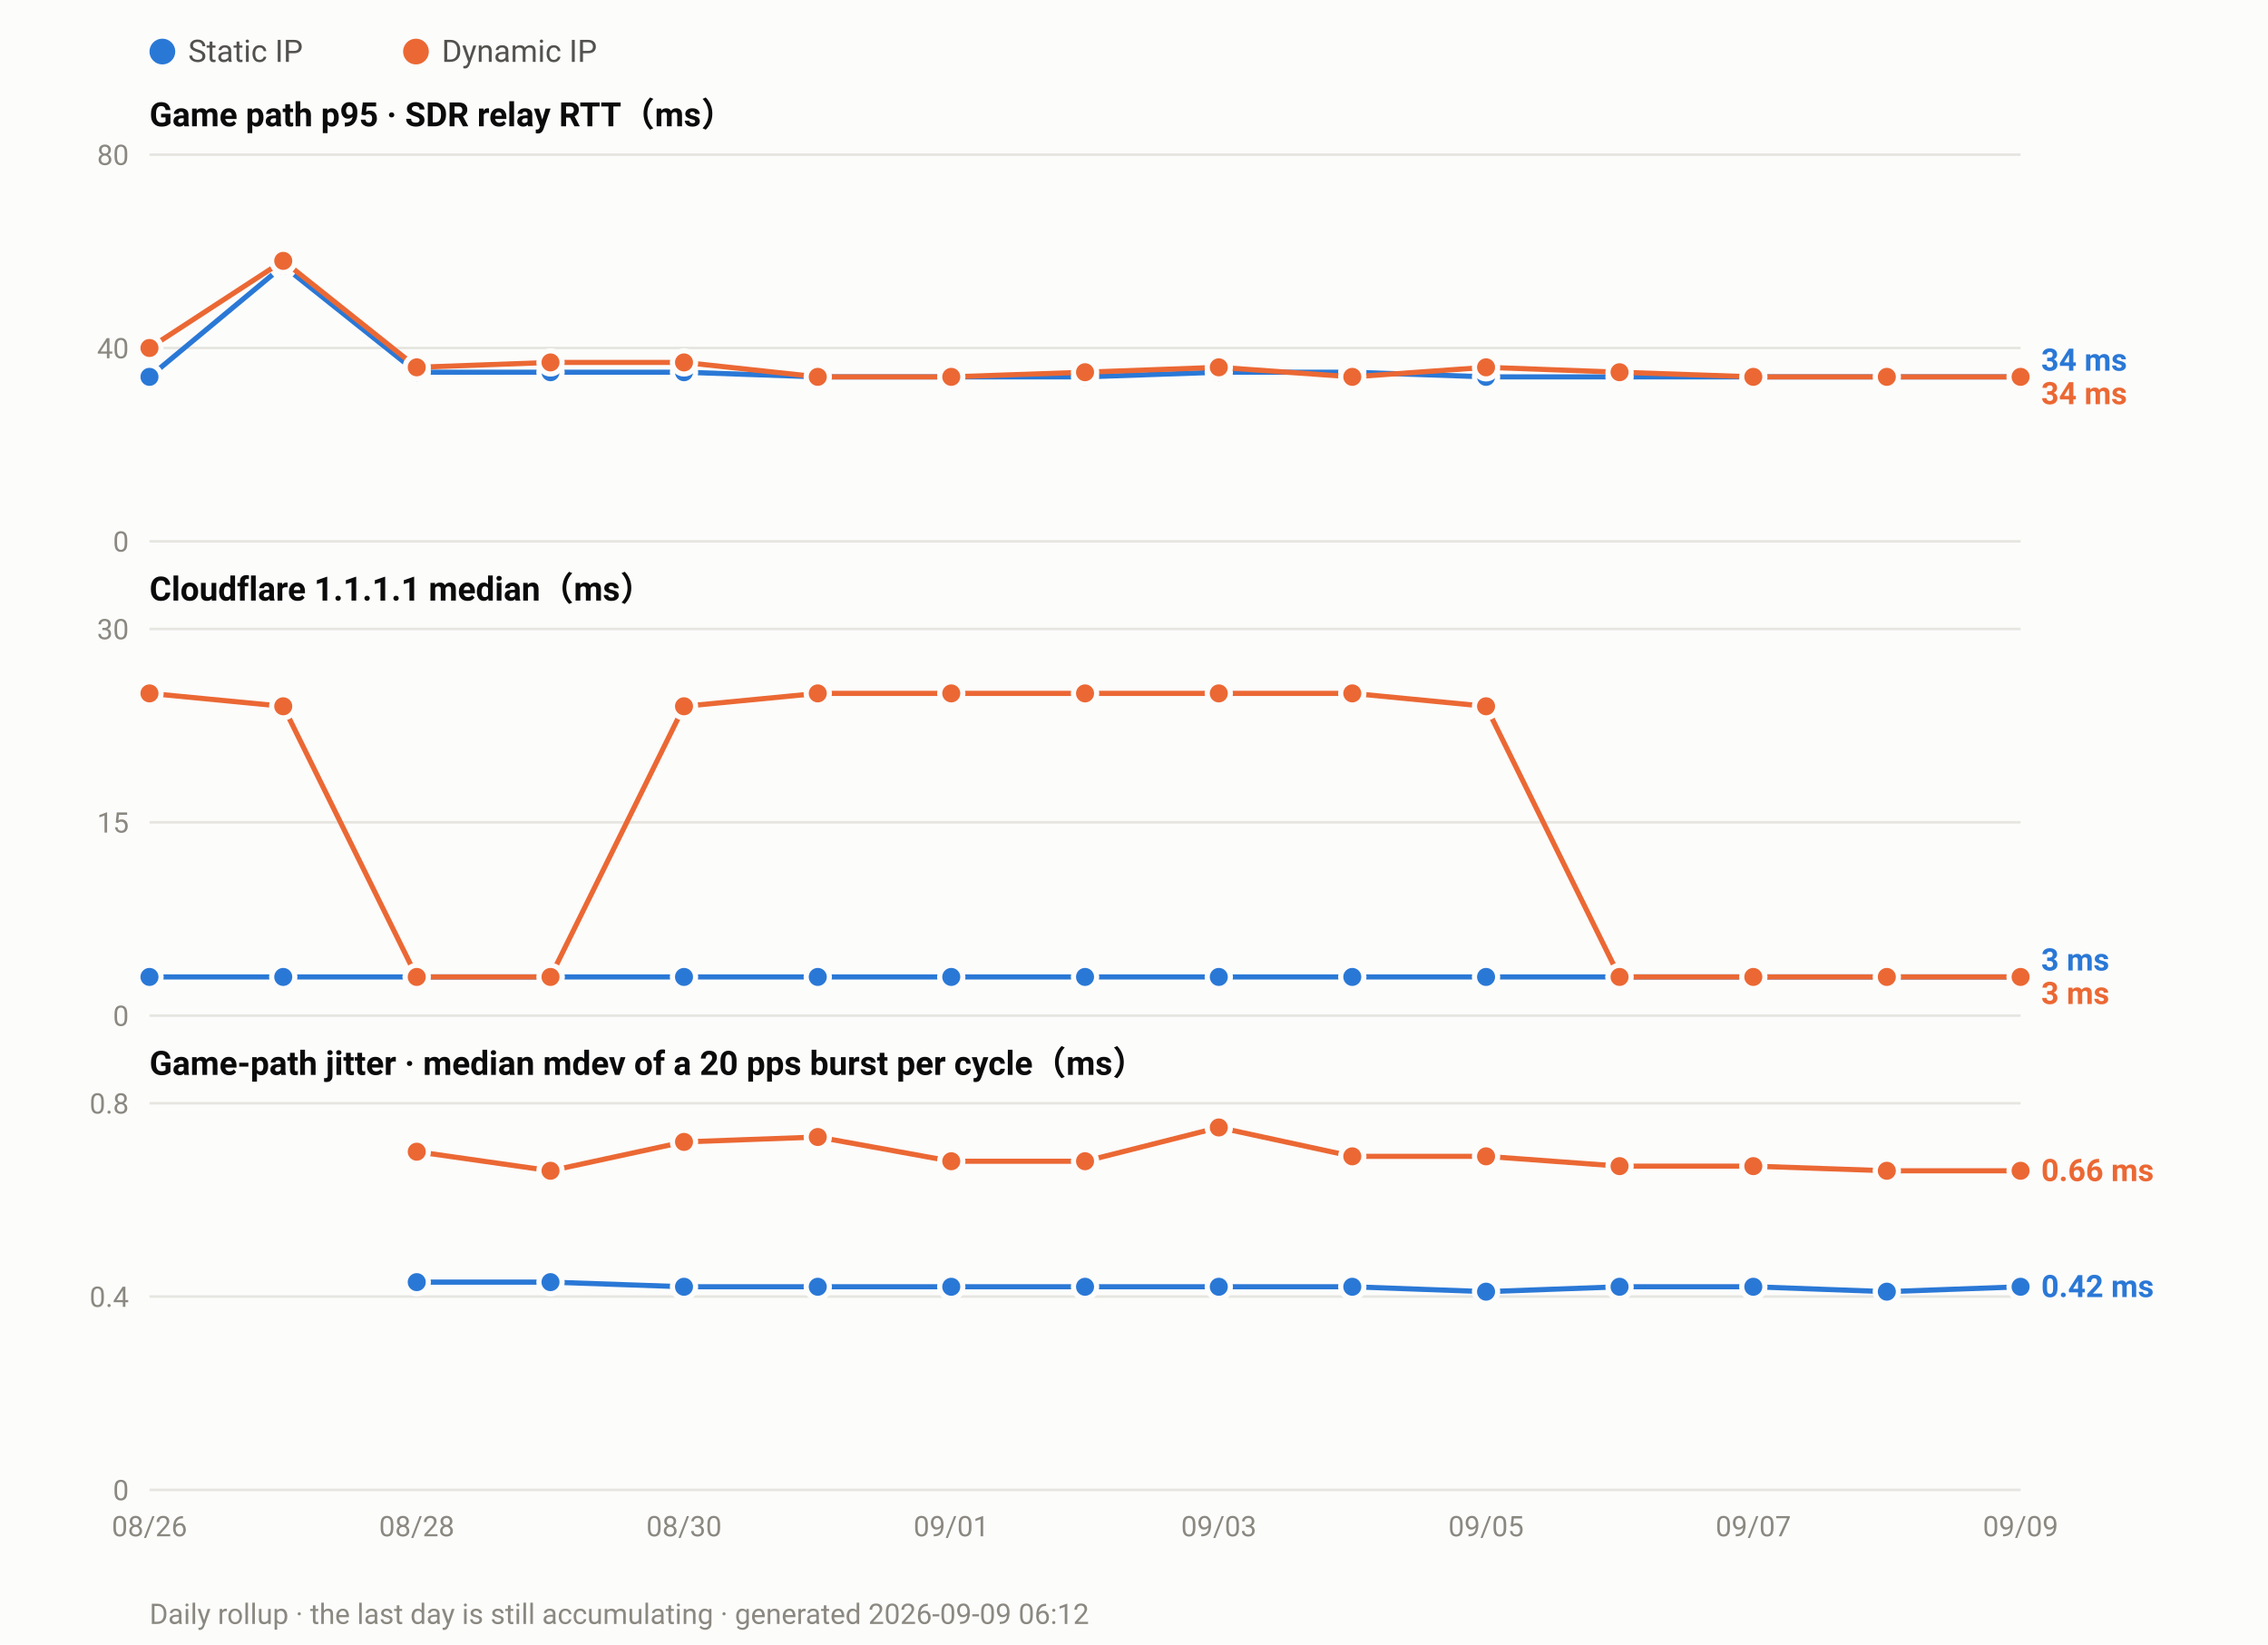
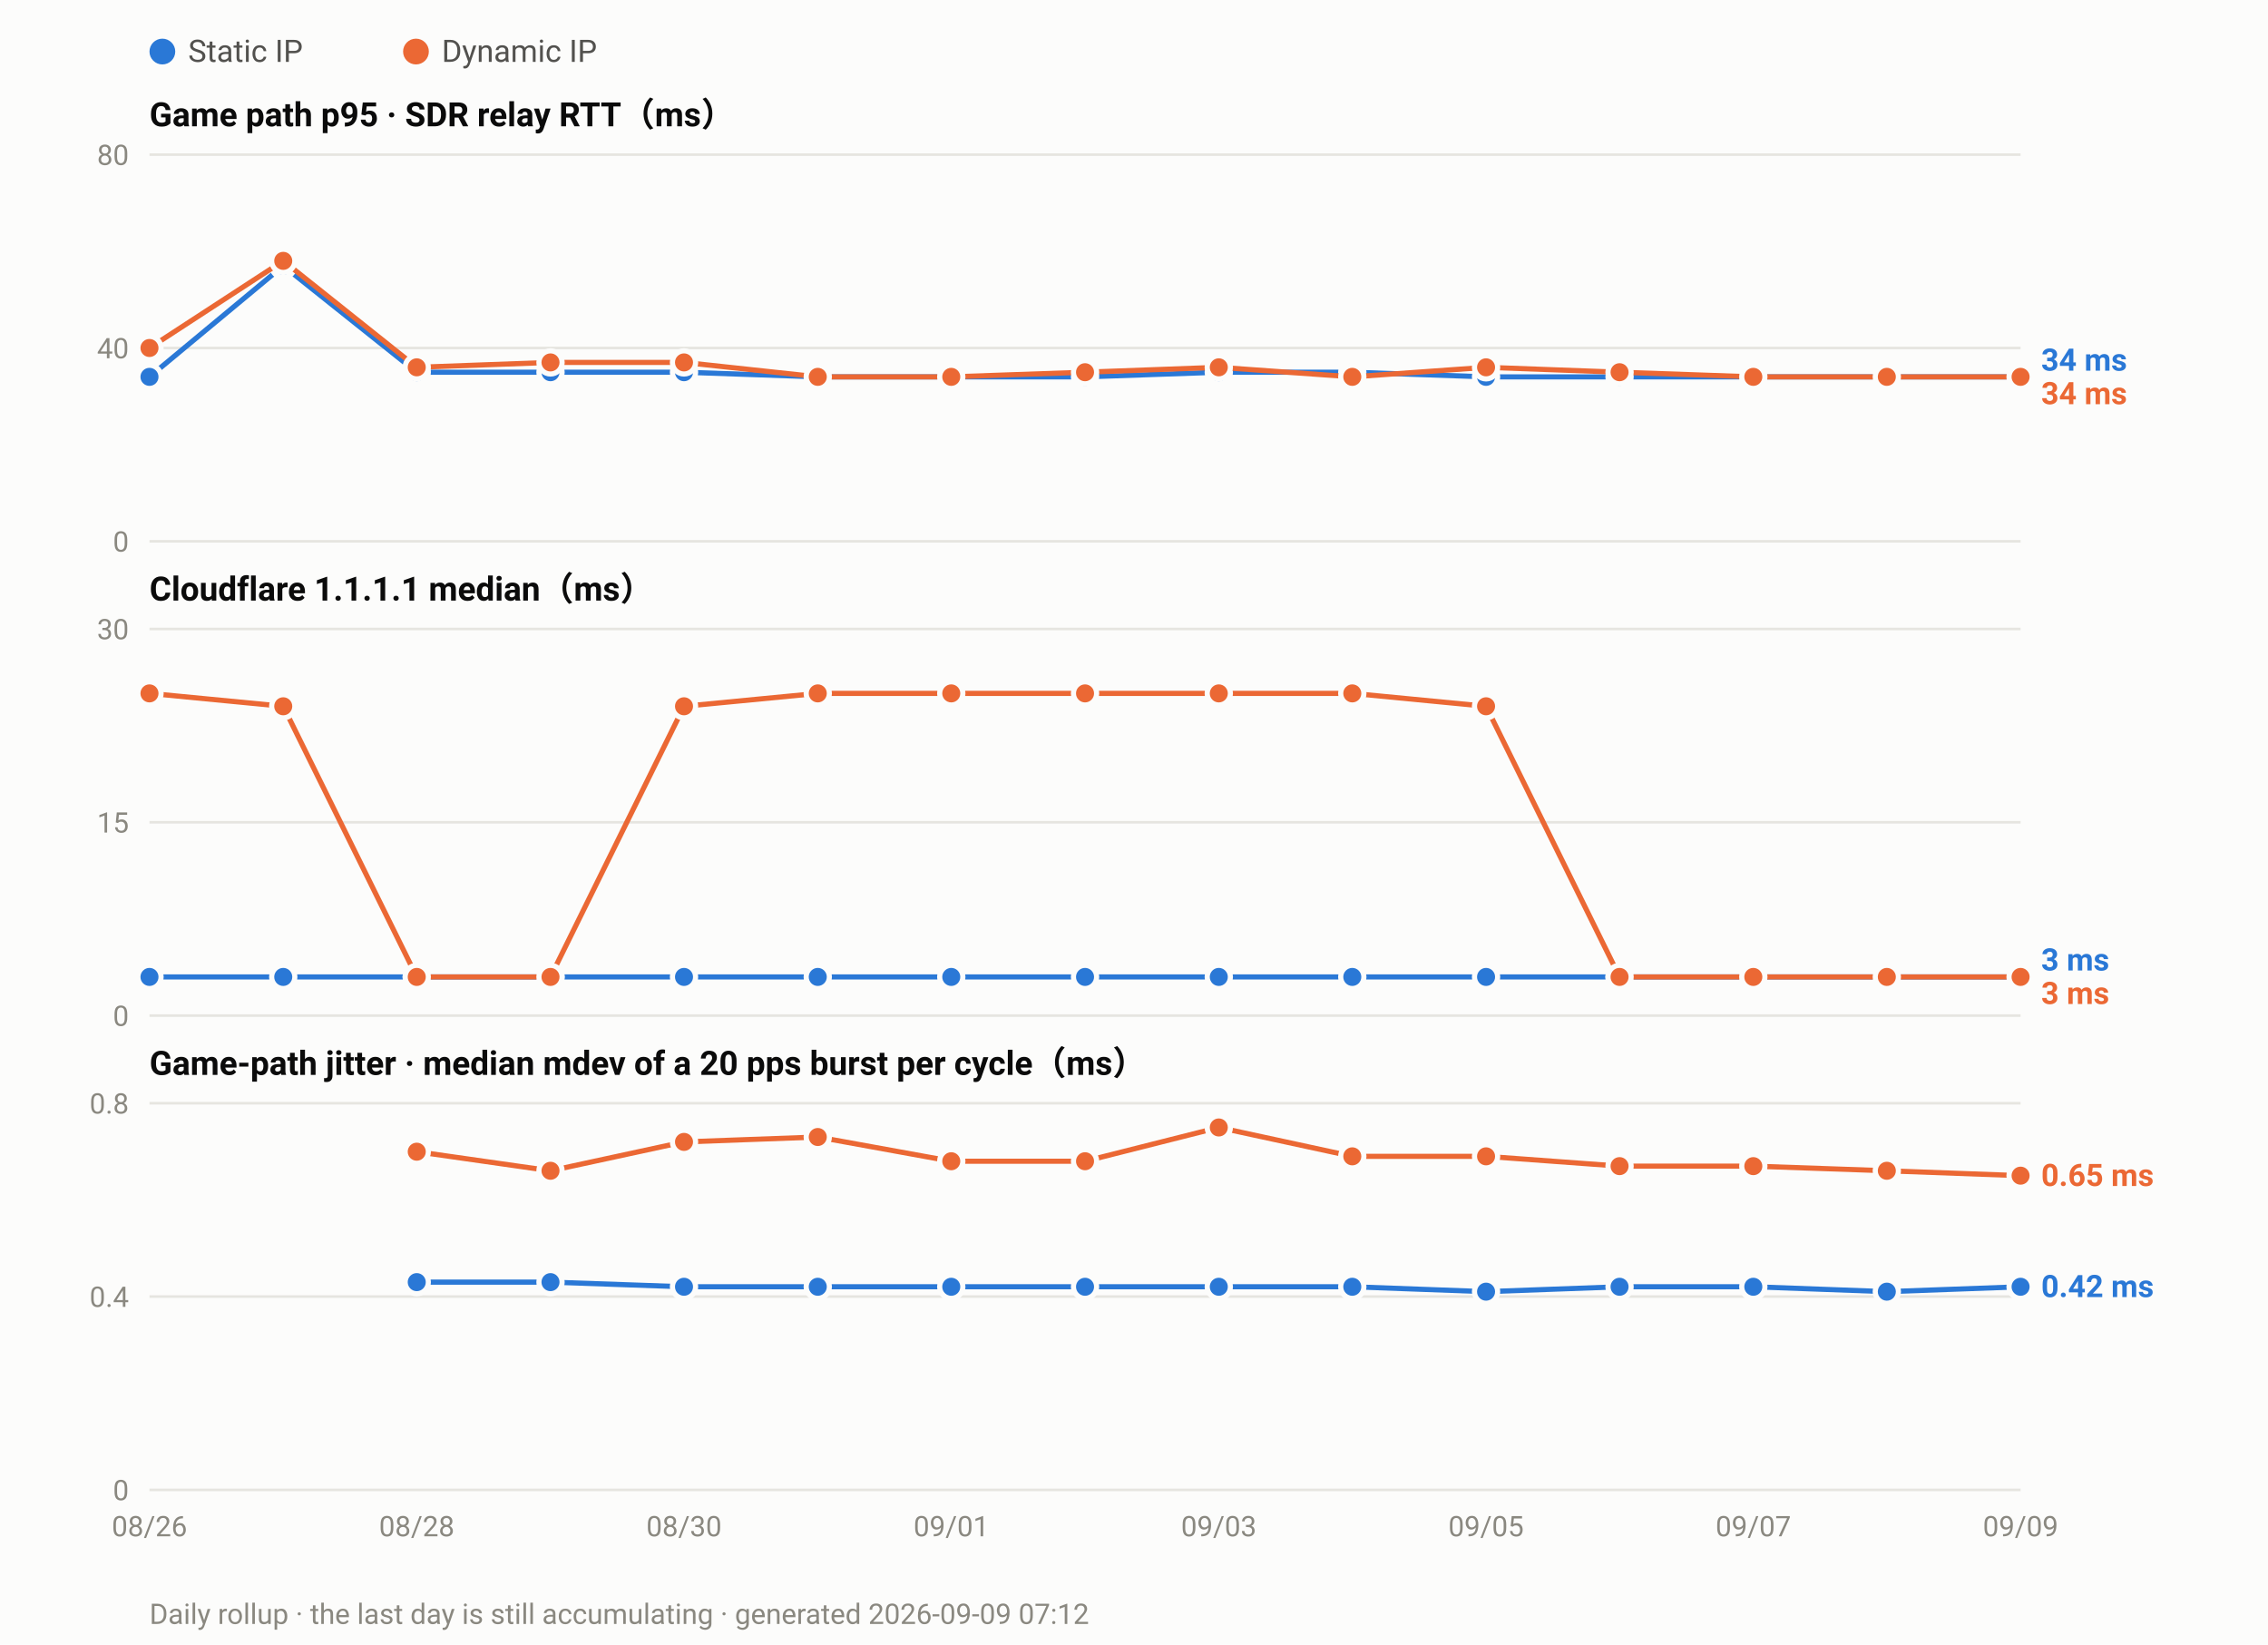
<svg xmlns="http://www.w3.org/2000/svg" width="880" height="638" viewBox="0 0 880 638" font-family="ui-sans-serif,-apple-system,Segoe UI,Roboto,Helvetica,Arial,sans-serif">
  <rect width="880" height="638" fill="#fcfcfb" />
  <circle cx="63.0" cy="20" r="5" fill="#2a78d6" />
  <text x="73.0" y="24" font-size="12" fill="#52514e">Static IP</text>
  <circle cx="161.4" cy="20" r="5" fill="#eb6834" />
  <text x="171.4" y="24" font-size="12" fill="#52514e">Dynamic IP</text>
  <text x="58" y="49.0" font-size="13" font-weight="600" fill="#0b0b0b">Game path p95 · SDR relay RTT（ms）</text>
  <line x1="58" y1="210.0" x2="784.0" y2="210.0" stroke="#e6e5e0" stroke-width="1" />
  <text x="50" y="214.0" font-size="11" text-anchor="end" fill="#8a8880">0</text>
  <line x1="58" y1="135.0" x2="784.0" y2="135.0" stroke="#e6e5e0" stroke-width="1" />
  <text x="50" y="139.0" font-size="11" text-anchor="end" fill="#8a8880">40</text>
  <line x1="58" y1="60.0" x2="784.0" y2="60.0" stroke="#e6e5e0" stroke-width="1" />
  <text x="50" y="64.0" font-size="11" text-anchor="end" fill="#8a8880">80</text>
  <polyline fill="none" stroke="#2a78d6" stroke-width="2" stroke-linejoin="round" points="58.0,146.2 109.9,103.1 161.7,144.4 213.6,144.4 265.4,144.4 317.3,146.2 369.1,146.2 421.0,146.2 472.9,144.4 524.7,144.4 576.6,146.2 628.4,146.2 680.3,146.2 732.1,146.2 784.0,146.2" />
  <circle cx="58.0" cy="146.2" r="4.5" fill="#2a78d6" stroke="#fcfcfb" stroke-width="2" />
  <circle cx="109.9" cy="103.1" r="4.5" fill="#2a78d6" stroke="#fcfcfb" stroke-width="2" />
  <circle cx="161.7" cy="144.4" r="4.5" fill="#2a78d6" stroke="#fcfcfb" stroke-width="2" />
  <circle cx="213.6" cy="144.4" r="4.5" fill="#2a78d6" stroke="#fcfcfb" stroke-width="2" />
  <circle cx="265.4" cy="144.4" r="4.5" fill="#2a78d6" stroke="#fcfcfb" stroke-width="2" />
  <circle cx="317.3" cy="146.2" r="4.5" fill="#2a78d6" stroke="#fcfcfb" stroke-width="2" />
  <circle cx="369.1" cy="146.2" r="4.5" fill="#2a78d6" stroke="#fcfcfb" stroke-width="2" />
  <circle cx="421.0" cy="146.2" r="4.5" fill="#2a78d6" stroke="#fcfcfb" stroke-width="2" />
  <circle cx="472.9" cy="144.4" r="4.5" fill="#2a78d6" stroke="#fcfcfb" stroke-width="2" />
  <circle cx="524.7" cy="144.4" r="4.5" fill="#2a78d6" stroke="#fcfcfb" stroke-width="2" />
  <circle cx="576.6" cy="146.2" r="4.5" fill="#2a78d6" stroke="#fcfcfb" stroke-width="2" />
  <circle cx="628.4" cy="146.2" r="4.5" fill="#2a78d6" stroke="#fcfcfb" stroke-width="2" />
  <circle cx="680.3" cy="146.2" r="4.5" fill="#2a78d6" stroke="#fcfcfb" stroke-width="2" />
  <circle cx="732.1" cy="146.2" r="4.5" fill="#2a78d6" stroke="#fcfcfb" stroke-width="2" />
  <circle cx="784.0" cy="146.2" r="4.5" fill="#2a78d6" stroke="#fcfcfb" stroke-width="2" />
  <polyline fill="none" stroke="#eb6834" stroke-width="2" stroke-linejoin="round" points="58.0,135.0 109.9,101.2 161.7,142.5 213.6,140.6 265.4,140.6 317.3,146.2 369.1,146.2 421.0,144.4 472.9,142.5 524.7,146.2 576.6,142.5 628.4,144.4 680.3,146.2 732.1,146.2 784.0,146.2" />
  <circle cx="58.0" cy="135.0" r="4.5" fill="#eb6834" stroke="#fcfcfb" stroke-width="2" />
  <circle cx="109.9" cy="101.2" r="4.5" fill="#eb6834" stroke="#fcfcfb" stroke-width="2" />
  <circle cx="161.7" cy="142.5" r="4.5" fill="#eb6834" stroke="#fcfcfb" stroke-width="2" />
  <circle cx="213.6" cy="140.6" r="4.5" fill="#eb6834" stroke="#fcfcfb" stroke-width="2" />
  <circle cx="265.4" cy="140.6" r="4.5" fill="#eb6834" stroke="#fcfcfb" stroke-width="2" />
  <circle cx="317.3" cy="146.2" r="4.5" fill="#eb6834" stroke="#fcfcfb" stroke-width="2" />
  <circle cx="369.1" cy="146.2" r="4.5" fill="#eb6834" stroke="#fcfcfb" stroke-width="2" />
  <circle cx="421.0" cy="144.4" r="4.5" fill="#eb6834" stroke="#fcfcfb" stroke-width="2" />
  <circle cx="472.9" cy="142.5" r="4.5" fill="#eb6834" stroke="#fcfcfb" stroke-width="2" />
  <circle cx="524.7" cy="146.2" r="4.5" fill="#eb6834" stroke="#fcfcfb" stroke-width="2" />
  <circle cx="576.6" cy="142.5" r="4.5" fill="#eb6834" stroke="#fcfcfb" stroke-width="2" />
  <circle cx="628.4" cy="144.4" r="4.5" fill="#eb6834" stroke="#fcfcfb" stroke-width="2" />
  <circle cx="680.3" cy="146.2" r="4.5" fill="#eb6834" stroke="#fcfcfb" stroke-width="2" />
  <circle cx="732.1" cy="146.2" r="4.5" fill="#eb6834" stroke="#fcfcfb" stroke-width="2" />
  <circle cx="784.0" cy="146.2" r="4.5" fill="#eb6834" stroke="#fcfcfb" stroke-width="2" />
  <text x="792.0" y="143.8" font-size="12" font-weight="600" fill="#2a78d6">34 ms</text>
  <text x="792.0" y="156.8" font-size="12" font-weight="600" fill="#eb6834">34 ms</text>
  <text x="58" y="233.0" font-size="13" font-weight="600" fill="#0b0b0b">Cloudflare 1.1.1.1 median（ms）</text>
  <line x1="58" y1="394.0" x2="784.0" y2="394.0" stroke="#e6e5e0" stroke-width="1" />
  <text x="50" y="398.0" font-size="11" text-anchor="end" fill="#8a8880">0</text>
  <line x1="58" y1="319.0" x2="784.0" y2="319.0" stroke="#e6e5e0" stroke-width="1" />
  <text x="50" y="323.0" font-size="11" text-anchor="end" fill="#8a8880">15</text>
  <line x1="58" y1="244.0" x2="784.0" y2="244.0" stroke="#e6e5e0" stroke-width="1" />
  <text x="50" y="248.0" font-size="11" text-anchor="end" fill="#8a8880">30</text>
  <polyline fill="none" stroke="#2a78d6" stroke-width="2" stroke-linejoin="round" points="58.0,379.0 109.9,379.0 161.7,379.0 213.6,379.0 265.4,379.0 317.3,379.0 369.1,379.0 421.0,379.0 472.9,379.0 524.7,379.0 576.6,379.0 628.4,379.0 680.3,379.0 732.1,379.0 784.0,379.0" />
  <circle cx="58.0" cy="379.0" r="4.5" fill="#2a78d6" stroke="#fcfcfb" stroke-width="2" />
  <circle cx="109.9" cy="379.0" r="4.5" fill="#2a78d6" stroke="#fcfcfb" stroke-width="2" />
  <circle cx="161.7" cy="379.0" r="4.5" fill="#2a78d6" stroke="#fcfcfb" stroke-width="2" />
  <circle cx="213.6" cy="379.0" r="4.5" fill="#2a78d6" stroke="#fcfcfb" stroke-width="2" />
  <circle cx="265.4" cy="379.0" r="4.5" fill="#2a78d6" stroke="#fcfcfb" stroke-width="2" />
  <circle cx="317.3" cy="379.0" r="4.5" fill="#2a78d6" stroke="#fcfcfb" stroke-width="2" />
  <circle cx="369.1" cy="379.0" r="4.5" fill="#2a78d6" stroke="#fcfcfb" stroke-width="2" />
  <circle cx="421.0" cy="379.0" r="4.5" fill="#2a78d6" stroke="#fcfcfb" stroke-width="2" />
  <circle cx="472.9" cy="379.0" r="4.5" fill="#2a78d6" stroke="#fcfcfb" stroke-width="2" />
  <circle cx="524.7" cy="379.0" r="4.5" fill="#2a78d6" stroke="#fcfcfb" stroke-width="2" />
  <circle cx="576.6" cy="379.0" r="4.5" fill="#2a78d6" stroke="#fcfcfb" stroke-width="2" />
  <circle cx="628.4" cy="379.0" r="4.5" fill="#2a78d6" stroke="#fcfcfb" stroke-width="2" />
  <circle cx="680.3" cy="379.0" r="4.5" fill="#2a78d6" stroke="#fcfcfb" stroke-width="2" />
  <circle cx="732.1" cy="379.0" r="4.5" fill="#2a78d6" stroke="#fcfcfb" stroke-width="2" />
  <circle cx="784.0" cy="379.0" r="4.5" fill="#2a78d6" stroke="#fcfcfb" stroke-width="2" />
  <polyline fill="none" stroke="#eb6834" stroke-width="2" stroke-linejoin="round" points="58.0,269.0 109.9,274.0 161.7,379.0 213.6,379.0 265.4,274.0 317.3,269.0 369.1,269.0 421.0,269.0 472.9,269.0 524.7,269.0 576.6,274.0 628.4,379.0 680.3,379.0 732.1,379.0 784.0,379.0" />
  <circle cx="58.0" cy="269.0" r="4.5" fill="#eb6834" stroke="#fcfcfb" stroke-width="2" />
  <circle cx="109.9" cy="274.0" r="4.5" fill="#eb6834" stroke="#fcfcfb" stroke-width="2" />
  <circle cx="161.7" cy="379.0" r="4.5" fill="#eb6834" stroke="#fcfcfb" stroke-width="2" />
  <circle cx="213.6" cy="379.0" r="4.5" fill="#eb6834" stroke="#fcfcfb" stroke-width="2" />
  <circle cx="265.4" cy="274.0" r="4.5" fill="#eb6834" stroke="#fcfcfb" stroke-width="2" />
  <circle cx="317.3" cy="269.0" r="4.5" fill="#eb6834" stroke="#fcfcfb" stroke-width="2" />
  <circle cx="369.1" cy="269.0" r="4.5" fill="#eb6834" stroke="#fcfcfb" stroke-width="2" />
  <circle cx="421.0" cy="269.0" r="4.5" fill="#eb6834" stroke="#fcfcfb" stroke-width="2" />
  <circle cx="472.9" cy="269.0" r="4.5" fill="#eb6834" stroke="#fcfcfb" stroke-width="2" />
  <circle cx="524.7" cy="269.0" r="4.5" fill="#eb6834" stroke="#fcfcfb" stroke-width="2" />
  <circle cx="576.6" cy="274.0" r="4.5" fill="#eb6834" stroke="#fcfcfb" stroke-width="2" />
  <circle cx="628.4" cy="379.0" r="4.5" fill="#eb6834" stroke="#fcfcfb" stroke-width="2" />
  <circle cx="680.3" cy="379.0" r="4.5" fill="#eb6834" stroke="#fcfcfb" stroke-width="2" />
  <circle cx="732.1" cy="379.0" r="4.5" fill="#eb6834" stroke="#fcfcfb" stroke-width="2" />
  <circle cx="784.0" cy="379.0" r="4.5" fill="#eb6834" stroke="#fcfcfb" stroke-width="2" />
  <text x="792.0" y="376.5" font-size="12" font-weight="600" fill="#2a78d6">3 ms</text>
  <text x="792.0" y="389.5" font-size="12" font-weight="600" fill="#eb6834">3 ms</text>
  <text x="58" y="417.0" font-size="13" font-weight="600" fill="#0b0b0b">Game-path jitter · median mdev of a 20 pps burst per cycle（ms）</text>
  <line x1="58" y1="578.0" x2="784.0" y2="578.0" stroke="#e6e5e0" stroke-width="1" />
  <text x="50" y="582.0" font-size="11" text-anchor="end" fill="#8a8880">0</text>
  <line x1="58" y1="503.0" x2="784.0" y2="503.0" stroke="#e6e5e0" stroke-width="1" />
  <text x="50" y="507.0" font-size="11" text-anchor="end" fill="#8a8880">0.4</text>
  <line x1="58" y1="428.0" x2="784.0" y2="428.0" stroke="#e6e5e0" stroke-width="1" />
  <text x="50" y="432.0" font-size="11" text-anchor="end" fill="#8a8880">0.8</text>
  <polyline fill="none" stroke="#2a78d6" stroke-width="2" stroke-linejoin="round" points="161.7,497.4 213.6,497.4 265.4,499.2 317.3,499.2 369.1,499.2 421.0,499.2 472.9,499.2 524.7,499.2 576.6,501.1 628.4,499.2 680.3,499.2 732.1,501.1 784.0,499.2" />
  <circle cx="161.7" cy="497.4" r="4.5" fill="#2a78d6" stroke="#fcfcfb" stroke-width="2" />
  <circle cx="213.6" cy="497.4" r="4.5" fill="#2a78d6" stroke="#fcfcfb" stroke-width="2" />
  <circle cx="265.4" cy="499.2" r="4.5" fill="#2a78d6" stroke="#fcfcfb" stroke-width="2" />
  <circle cx="317.3" cy="499.2" r="4.5" fill="#2a78d6" stroke="#fcfcfb" stroke-width="2" />
  <circle cx="369.1" cy="499.2" r="4.5" fill="#2a78d6" stroke="#fcfcfb" stroke-width="2" />
  <circle cx="421.0" cy="499.2" r="4.5" fill="#2a78d6" stroke="#fcfcfb" stroke-width="2" />
  <circle cx="472.9" cy="499.2" r="4.5" fill="#2a78d6" stroke="#fcfcfb" stroke-width="2" />
  <circle cx="524.7" cy="499.2" r="4.5" fill="#2a78d6" stroke="#fcfcfb" stroke-width="2" />
  <circle cx="576.6" cy="501.1" r="4.5" fill="#2a78d6" stroke="#fcfcfb" stroke-width="2" />
  <circle cx="628.4" cy="499.2" r="4.5" fill="#2a78d6" stroke="#fcfcfb" stroke-width="2" />
  <circle cx="680.3" cy="499.2" r="4.5" fill="#2a78d6" stroke="#fcfcfb" stroke-width="2" />
  <circle cx="732.1" cy="501.1" r="4.5" fill="#2a78d6" stroke="#fcfcfb" stroke-width="2" />
  <circle cx="784.0" cy="499.2" r="4.5" fill="#2a78d6" stroke="#fcfcfb" stroke-width="2" />
-   <polyline fill="none" stroke="#eb6834" stroke-width="2" stroke-linejoin="round" points="161.7,446.8 213.6,454.2 265.4,443.0 317.3,441.1 369.1,450.5 421.0,450.5 472.9,437.4 524.7,448.6 576.6,448.6 628.4,452.4 680.3,452.4 732.1,454.2 784.0,454.2" />
+   <polyline fill="none" stroke="#eb6834" stroke-width="2" stroke-linejoin="round" points="161.7,446.8 213.6,454.2 265.4,443.0 317.3,441.1 369.1,450.5 421.0,450.5 472.9,437.4 524.7,448.6 576.6,448.6 628.4,452.4 680.3,452.4 732.1,454.2 784.0,456.1" />
  <circle cx="161.7" cy="446.8" r="4.5" fill="#eb6834" stroke="#fcfcfb" stroke-width="2" />
  <circle cx="213.6" cy="454.2" r="4.5" fill="#eb6834" stroke="#fcfcfb" stroke-width="2" />
  <circle cx="265.4" cy="443.0" r="4.5" fill="#eb6834" stroke="#fcfcfb" stroke-width="2" />
  <circle cx="317.3" cy="441.1" r="4.5" fill="#eb6834" stroke="#fcfcfb" stroke-width="2" />
  <circle cx="369.1" cy="450.5" r="4.5" fill="#eb6834" stroke="#fcfcfb" stroke-width="2" />
  <circle cx="421.0" cy="450.5" r="4.5" fill="#eb6834" stroke="#fcfcfb" stroke-width="2" />
  <circle cx="472.9" cy="437.4" r="4.5" fill="#eb6834" stroke="#fcfcfb" stroke-width="2" />
  <circle cx="524.7" cy="448.6" r="4.5" fill="#eb6834" stroke="#fcfcfb" stroke-width="2" />
  <circle cx="576.6" cy="448.6" r="4.5" fill="#eb6834" stroke="#fcfcfb" stroke-width="2" />
  <circle cx="628.4" cy="452.4" r="4.5" fill="#eb6834" stroke="#fcfcfb" stroke-width="2" />
  <circle cx="680.3" cy="452.4" r="4.5" fill="#eb6834" stroke="#fcfcfb" stroke-width="2" />
  <circle cx="732.1" cy="454.2" r="4.5" fill="#eb6834" stroke="#fcfcfb" stroke-width="2" />
-   <circle cx="784.0" cy="454.2" r="4.5" fill="#eb6834" stroke="#fcfcfb" stroke-width="2" />
-   <text x="792.0" y="458.2" font-size="12" font-weight="600" fill="#eb6834">0.66 ms</text>
+   <circle cx="784.0" cy="456.1" r="4.5" fill="#eb6834" stroke="#fcfcfb" stroke-width="2" />
+   <text x="792.0" y="460.1" font-size="12" font-weight="600" fill="#eb6834">0.65 ms</text>
  <text x="792.0" y="503.2" font-size="12" font-weight="600" fill="#2a78d6">0.42 ms</text>
  <text x="58.0" y="596.0" font-size="11" text-anchor="middle" fill="#8a8880">08/26</text>
  <text x="161.7" y="596.0" font-size="11" text-anchor="middle" fill="#8a8880">08/28</text>
  <text x="265.4" y="596.0" font-size="11" text-anchor="middle" fill="#8a8880">08/30</text>
  <text x="369.1" y="596.0" font-size="11" text-anchor="middle" fill="#8a8880">09/01</text>
  <text x="472.9" y="596.0" font-size="11" text-anchor="middle" fill="#8a8880">09/03</text>
  <text x="576.6" y="596.0" font-size="11" text-anchor="middle" fill="#8a8880">09/05</text>
  <text x="680.3" y="596.0" font-size="11" text-anchor="middle" fill="#8a8880">09/07</text>
  <text x="784.0" y="596.0" font-size="11" text-anchor="middle" fill="#8a8880">09/09</text>
-   <text x="58" y="630" font-size="11" fill="#8a8880">Daily rollup · the last day is still accumulating · generated 2026-09-09 06:12</text>
+   <text x="58" y="630" font-size="11" fill="#8a8880">Daily rollup · the last day is still accumulating · generated 2026-09-09 07:12</text>
</svg>
